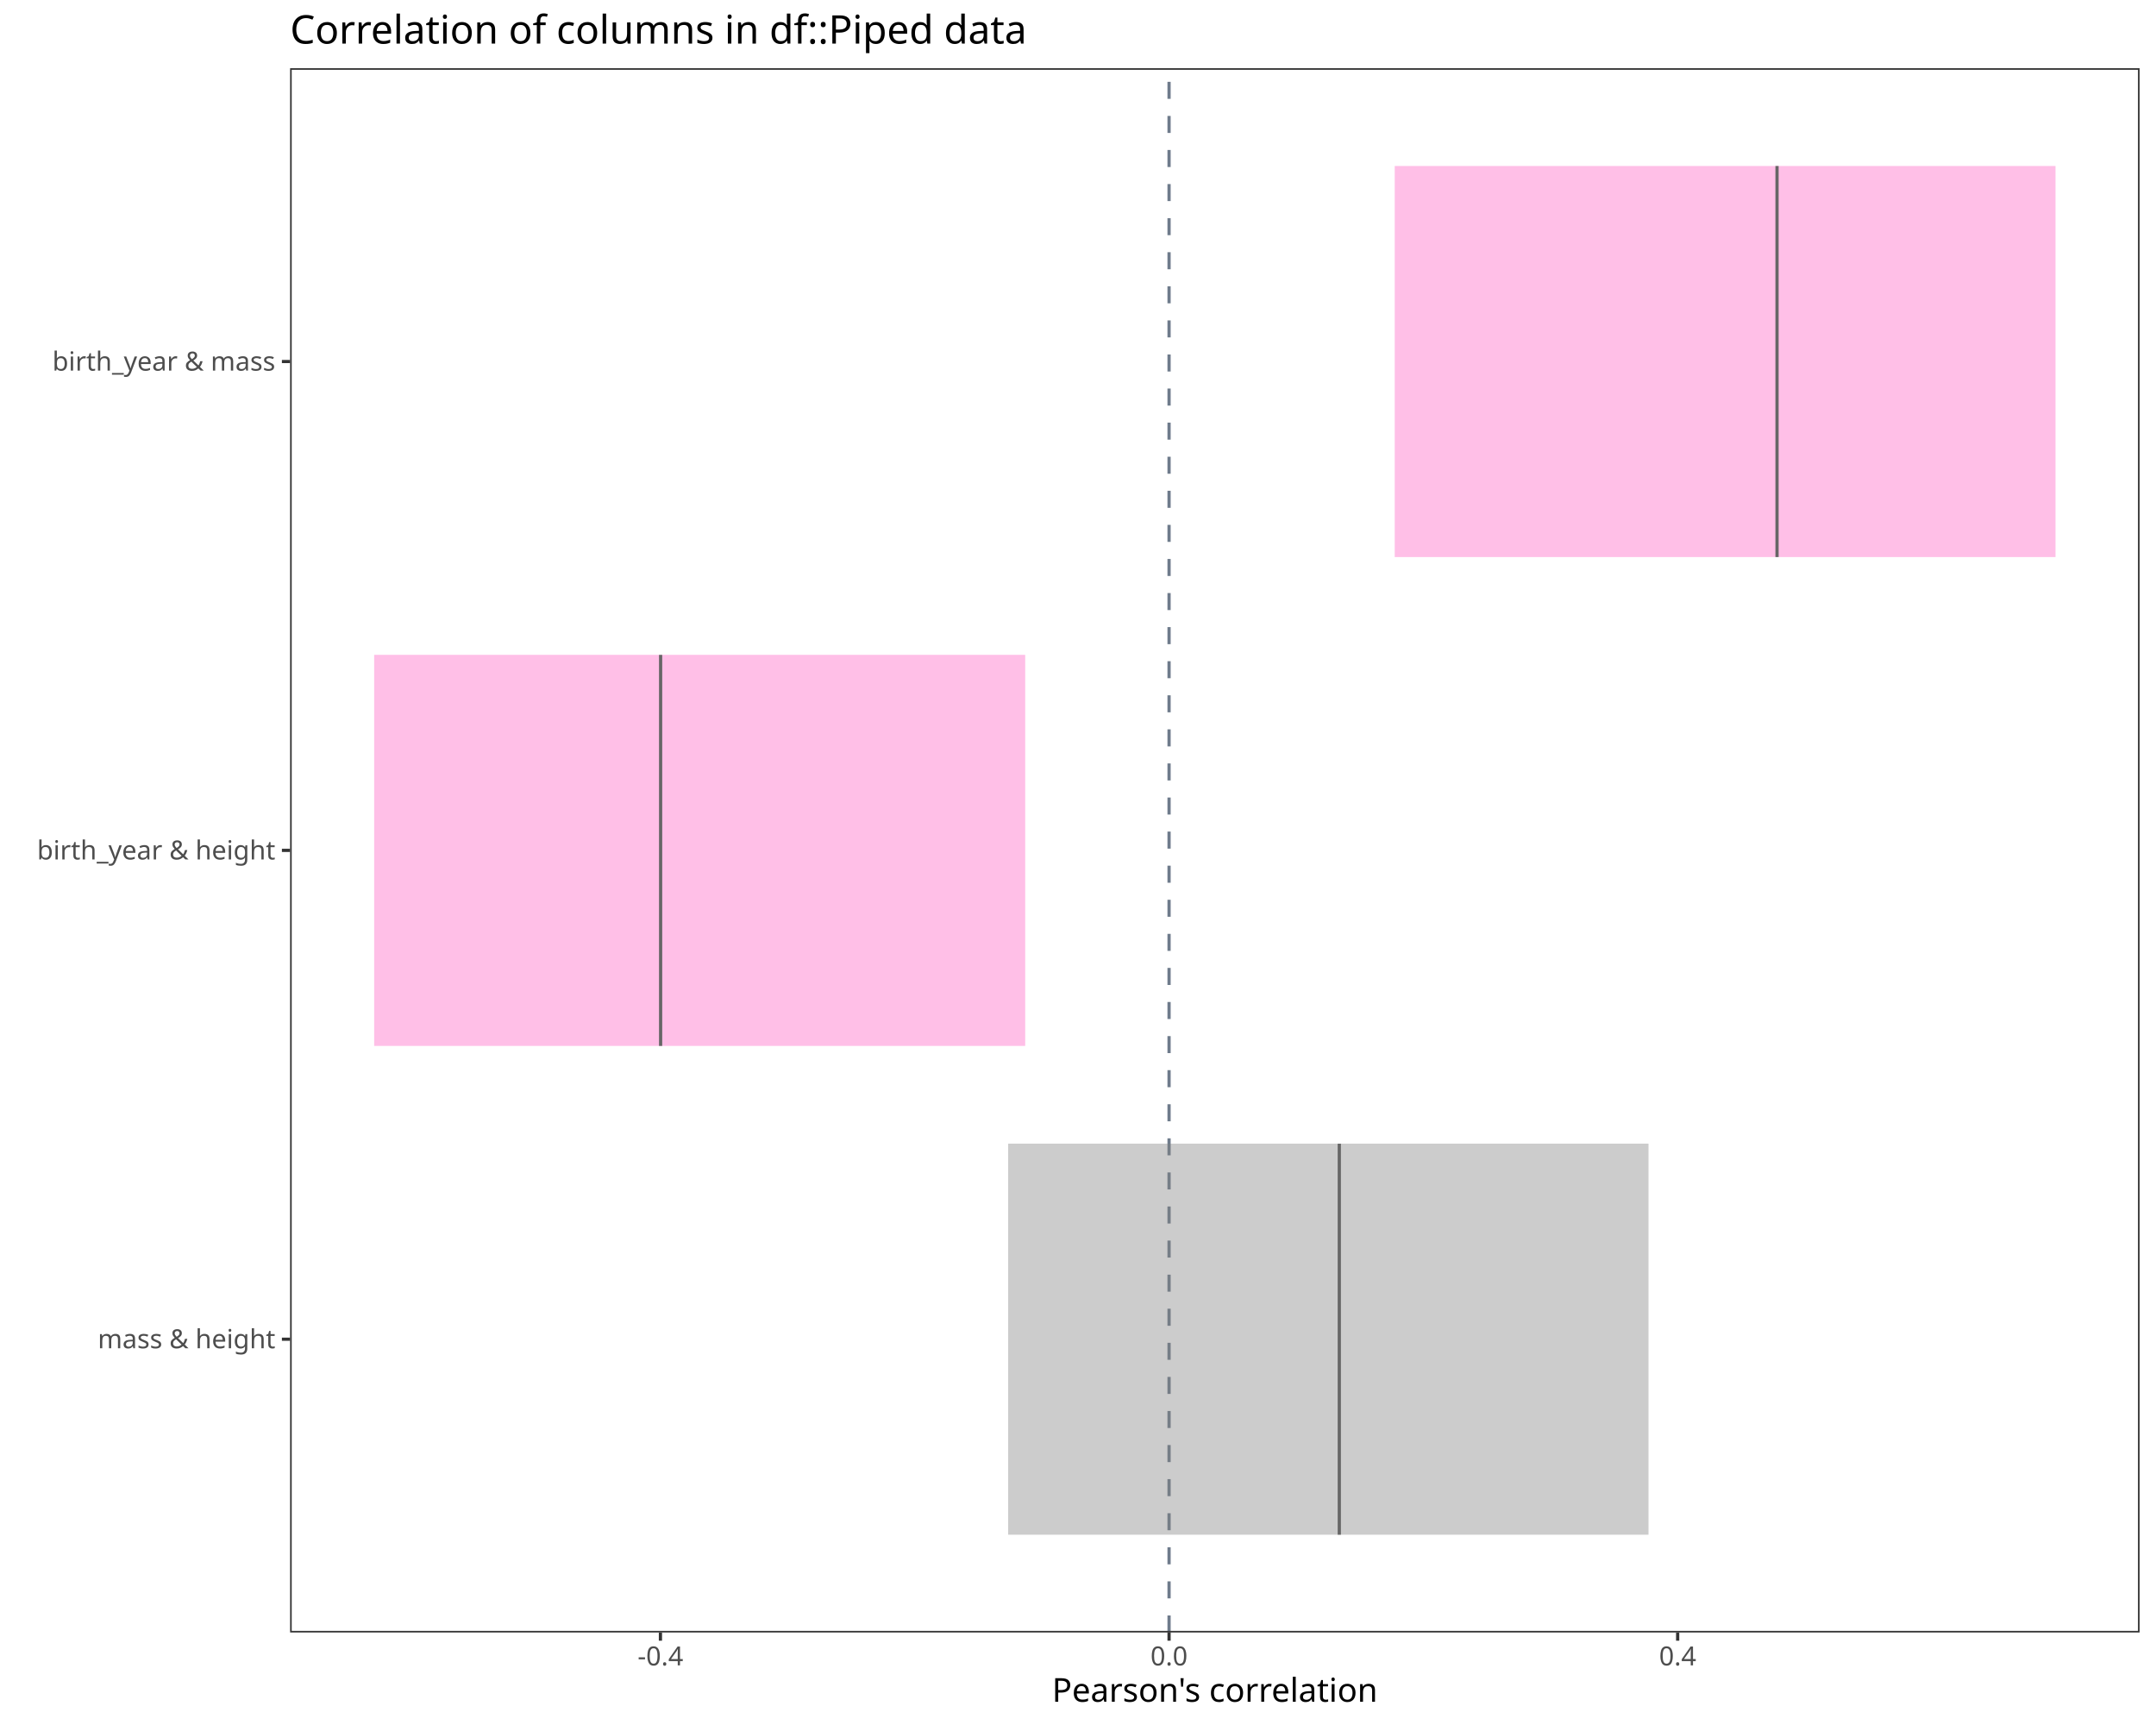
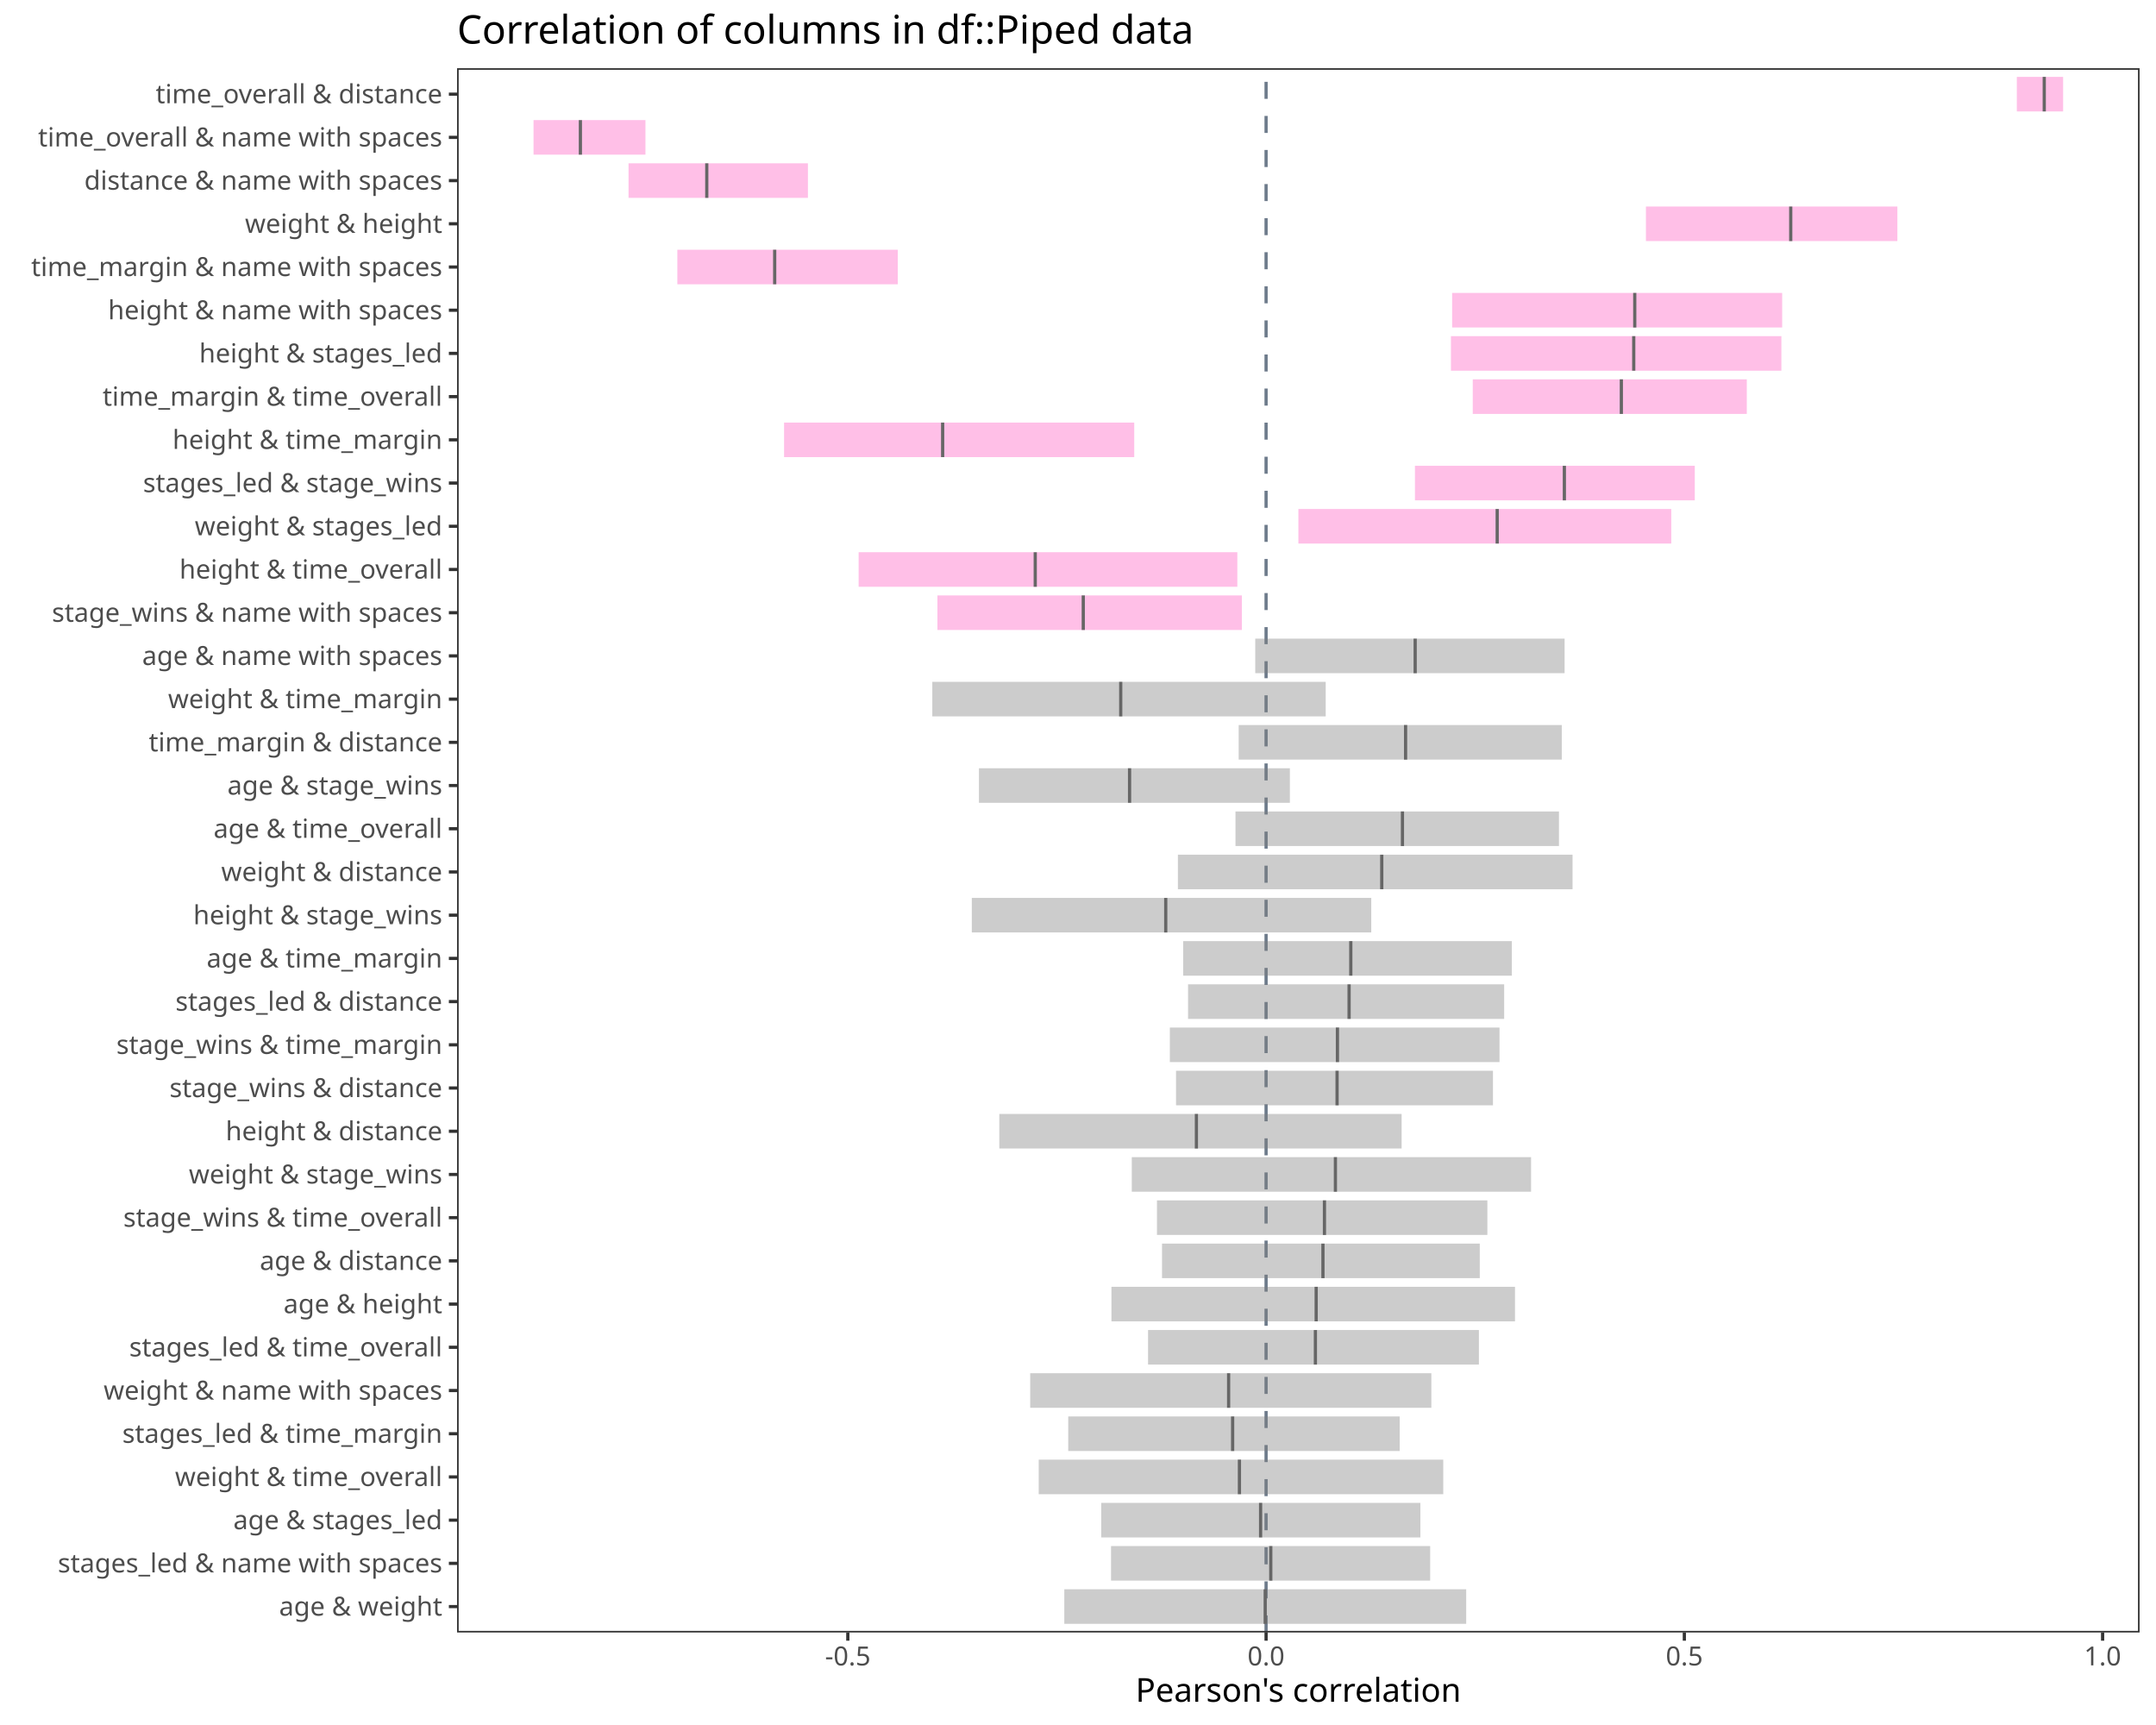
<svg xmlns="http://www.w3.org/2000/svg" class="svglite" data-engine-version="2.0" width="720.00pt" height="576.00pt" viewBox="0 0 720.00 576.00">
  <defs>
    <style type="text/css">
    .svglite line, .svglite polyline, .svglite polygon, .svglite path, .svglite rect, .svglite circle {
      fill: none;
      stroke: #000000;
      stroke-linecap: round;
      stroke-linejoin: round;
      stroke-miterlimit: 10.00;
    }
  </style>
  </defs>
  <rect width="100%" height="100%" style="stroke: none; fill: #FFFFFF;" />
  <defs>
    <clipPath id="cpMC4wMHw3MjAuMDB8MC4wMHw1NzYuMDA=">
      <rect x="0.00" y="0.00" width="720.00" height="576.00" />
    </clipPath>
  </defs>
  <g clip-path="url(#cpMC4wMHw3MjAuMDB8MC4wMHw1NzYuMDA=)">
    <rect x="0.00" y="0.00" width="720.00" height="576.00" style="stroke-width: 1.07; stroke: #FFFFFF; fill: #FFFFFF;" />
  </g>
  <defs>
-     <clipPath id="cpOTYuODh8NzE0LjUyfDIyLjc4fDU0NS4xMQ==">
-       <rect x="96.88" y="22.78" width="617.64" height="522.33" />
+     <clipPath id="cpMTUyLjY0fDcxNC41MnwyMi43OHw1NDUuMTE=">
+       <rect x="152.64" y="22.78" width="561.88" height="522.33" />
    </clipPath>
  </defs>
-   <g clip-path="url(#cpOTYuODh8NzE0LjUyfDIyLjc4fDU0NS4xMQ==)">
-     <rect x="96.88" y="22.78" width="617.64" height="522.33" style="stroke-width: 1.07; stroke: none; fill: #FFFFFF;" />
-     <line x1="390.41" y1="545.11" x2="390.41" y2="22.78" style="stroke-width: 1.07; stroke: #6E7B8B; stroke-dasharray: 5.69,5.69; stroke-linecap: butt;" />
-     <rect x="465.77" y="55.43" width="220.67" height="130.58" style="stroke-width: 1.07; stroke: none; stroke-linecap: square; stroke-linejoin: miter; fill: #FF61C3; fill-opacity: 0.40;" />
-     <rect x="124.95" y="218.66" width="217.42" height="130.58" style="stroke-width: 1.07; stroke: none; stroke-linecap: square; stroke-linejoin: miter; fill: #FF61C3; fill-opacity: 0.40;" />
-     <rect x="336.68" y="381.88" width="213.84" height="130.58" style="stroke-width: 1.07; stroke: none; stroke-linecap: square; stroke-linejoin: miter; fill: #7F7F7F; fill-opacity: 0.40;" />
-     <line x1="593.44" y1="186.01" x2="593.44" y2="55.43" style="stroke-width: 1.07; stroke: #666666; stroke-linecap: butt;" />
-     <line x1="220.61" y1="349.24" x2="220.61" y2="218.66" style="stroke-width: 1.07; stroke: #666666; stroke-linecap: butt;" />
-     <line x1="447.26" y1="512.47" x2="447.26" y2="381.88" style="stroke-width: 1.07; stroke: #666666; stroke-linecap: butt;" />
-     <rect x="96.88" y="22.78" width="617.64" height="522.33" style="stroke-width: 1.07; stroke: #333333;" />
+   <g clip-path="url(#cpMTUyLjY0fDcxNC41MnwyMi43OHw1NDUuMTE=)">
+     <rect x="152.64" y="22.78" width="561.88" height="522.33" style="stroke-width: 1.07; stroke: none; fill: #FFFFFF;" />
+     <line x1="422.81" y1="545.11" x2="422.81" y2="22.78" style="stroke-width: 1.07; stroke: #6E7B8B; stroke-dasharray: 5.69,5.69; stroke-linecap: butt;" />
+     <rect x="673.52" y="25.67" width="15.46" height="11.54" style="stroke-width: 1.07; stroke: none; stroke-linecap: square; stroke-linejoin: miter; fill: #FF61C3; fill-opacity: 0.40;" />
+     <rect x="178.18" y="40.10" width="37.37" height="11.54" style="stroke-width: 1.07; stroke: none; stroke-linecap: square; stroke-linejoin: miter; fill: #FF61C3; fill-opacity: 0.40;" />
+     <rect x="209.90" y="54.53" width="59.91" height="11.54" style="stroke-width: 1.07; stroke: none; stroke-linecap: square; stroke-linejoin: miter; fill: #FF61C3; fill-opacity: 0.40;" />
+     <rect x="549.66" y="68.96" width="83.97" height="11.54" style="stroke-width: 1.07; stroke: none; stroke-linecap: square; stroke-linejoin: miter; fill: #FF61C3; fill-opacity: 0.40;" />
+     <rect x="226.20" y="83.39" width="73.61" height="11.54" style="stroke-width: 1.07; stroke: none; stroke-linecap: square; stroke-linejoin: miter; fill: #FF61C3; fill-opacity: 0.40;" />
+     <rect x="484.94" y="97.81" width="110.22" height="11.54" style="stroke-width: 1.07; stroke: none; stroke-linecap: square; stroke-linejoin: miter; fill: #FF61C3; fill-opacity: 0.40;" />
+     <rect x="484.54" y="112.24" width="110.36" height="11.54" style="stroke-width: 1.07; stroke: none; stroke-linecap: square; stroke-linejoin: miter; fill: #FF61C3; fill-opacity: 0.40;" />
+     <rect x="491.83" y="126.67" width="91.52" height="11.54" style="stroke-width: 1.07; stroke: none; stroke-linecap: square; stroke-linejoin: miter; fill: #FF61C3; fill-opacity: 0.40;" />
+     <rect x="261.84" y="141.10" width="116.94" height="11.54" style="stroke-width: 1.07; stroke: none; stroke-linecap: square; stroke-linejoin: miter; fill: #FF61C3; fill-opacity: 0.40;" />
+     <rect x="472.52" y="155.53" width="93.46" height="11.54" style="stroke-width: 1.07; stroke: none; stroke-linecap: square; stroke-linejoin: miter; fill: #FF61C3; fill-opacity: 0.40;" />
+     <rect x="433.60" y="169.96" width="124.52" height="11.54" style="stroke-width: 1.07; stroke: none; stroke-linecap: square; stroke-linejoin: miter; fill: #FF61C3; fill-opacity: 0.40;" />
+     <rect x="286.74" y="184.39" width="126.47" height="11.54" style="stroke-width: 1.07; stroke: none; stroke-linecap: square; stroke-linejoin: miter; fill: #FF61C3; fill-opacity: 0.40;" />
+     <rect x="313.05" y="198.82" width="101.67" height="11.54" style="stroke-width: 1.07; stroke: none; stroke-linecap: square; stroke-linejoin: miter; fill: #FF61C3; fill-opacity: 0.40;" />
+     <rect x="419.19" y="213.25" width="103.31" height="11.54" style="stroke-width: 1.07; stroke: none; stroke-linecap: square; stroke-linejoin: miter; fill: #7F7F7F; fill-opacity: 0.40;" />
+     <rect x="311.34" y="227.67" width="131.38" height="11.54" style="stroke-width: 1.07; stroke: none; stroke-linecap: square; stroke-linejoin: miter; fill: #7F7F7F; fill-opacity: 0.40;" />
+     <rect x="413.66" y="242.10" width="107.90" height="11.54" style="stroke-width: 1.07; stroke: none; stroke-linecap: square; stroke-linejoin: miter; fill: #7F7F7F; fill-opacity: 0.40;" />
+     <rect x="326.92" y="256.53" width="103.84" height="11.54" style="stroke-width: 1.07; stroke: none; stroke-linecap: square; stroke-linejoin: miter; fill: #7F7F7F; fill-opacity: 0.40;" />
+     <rect x="412.59" y="270.96" width="108.03" height="11.54" style="stroke-width: 1.07; stroke: none; stroke-linecap: square; stroke-linejoin: miter; fill: #7F7F7F; fill-opacity: 0.40;" />
+     <rect x="393.36" y="285.39" width="131.79" height="11.54" style="stroke-width: 1.07; stroke: none; stroke-linecap: square; stroke-linejoin: miter; fill: #7F7F7F; fill-opacity: 0.40;" />
+     <rect x="324.54" y="299.82" width="133.40" height="11.54" style="stroke-width: 1.07; stroke: none; stroke-linecap: square; stroke-linejoin: miter; fill: #7F7F7F; fill-opacity: 0.40;" />
+     <rect x="395.12" y="314.25" width="109.77" height="11.54" style="stroke-width: 1.07; stroke: none; stroke-linecap: square; stroke-linejoin: miter; fill: #7F7F7F; fill-opacity: 0.40;" />
+     <rect x="396.75" y="328.68" width="105.57" height="11.54" style="stroke-width: 1.07; stroke: none; stroke-linecap: square; stroke-linejoin: miter; fill: #7F7F7F; fill-opacity: 0.40;" />
+     <rect x="390.67" y="343.11" width="110.09" height="11.54" style="stroke-width: 1.07; stroke: none; stroke-linecap: square; stroke-linejoin: miter; fill: #7F7F7F; fill-opacity: 0.40;" />
+     <rect x="392.74" y="357.54" width="105.84" height="11.54" style="stroke-width: 1.07; stroke: none; stroke-linecap: square; stroke-linejoin: miter; fill: #7F7F7F; fill-opacity: 0.40;" />
+     <rect x="333.72" y="371.96" width="134.35" height="11.54" style="stroke-width: 1.07; stroke: none; stroke-linecap: square; stroke-linejoin: miter; fill: #7F7F7F; fill-opacity: 0.40;" />
+     <rect x="377.96" y="386.39" width="133.34" height="11.54" style="stroke-width: 1.07; stroke: none; stroke-linecap: square; stroke-linejoin: miter; fill: #7F7F7F; fill-opacity: 0.40;" />
+     <rect x="386.37" y="400.82" width="110.34" height="11.54" style="stroke-width: 1.07; stroke: none; stroke-linecap: square; stroke-linejoin: miter; fill: #7F7F7F; fill-opacity: 0.40;" />
+     <rect x="388.06" y="415.25" width="106.11" height="11.54" style="stroke-width: 1.07; stroke: none; stroke-linecap: square; stroke-linejoin: miter; fill: #7F7F7F; fill-opacity: 0.40;" />
+     <rect x="371.17" y="429.68" width="134.77" height="11.54" style="stroke-width: 1.07; stroke: none; stroke-linecap: square; stroke-linejoin: miter; fill: #7F7F7F; fill-opacity: 0.40;" />
+     <rect x="383.39" y="444.11" width="110.49" height="11.54" style="stroke-width: 1.07; stroke: none; stroke-linecap: square; stroke-linejoin: miter; fill: #7F7F7F; fill-opacity: 0.40;" />
+     <rect x="344.04" y="458.54" width="133.96" height="11.54" style="stroke-width: 1.07; stroke: none; stroke-linecap: square; stroke-linejoin: miter; fill: #7F7F7F; fill-opacity: 0.40;" />
+     <rect x="356.74" y="472.97" width="110.69" height="11.54" style="stroke-width: 1.07; stroke: none; stroke-linecap: square; stroke-linejoin: miter; fill: #7F7F7F; fill-opacity: 0.40;" />
+     <rect x="346.88" y="487.40" width="135.10" height="11.54" style="stroke-width: 1.07; stroke: none; stroke-linecap: square; stroke-linejoin: miter; fill: #7F7F7F; fill-opacity: 0.40;" />
+     <rect x="367.76" y="501.83" width="106.58" height="11.54" style="stroke-width: 1.07; stroke: none; stroke-linecap: square; stroke-linejoin: miter; fill: #7F7F7F; fill-opacity: 0.40;" />
+     <rect x="371.03" y="516.25" width="106.58" height="11.54" style="stroke-width: 1.07; stroke: none; stroke-linecap: square; stroke-linejoin: miter; fill: #7F7F7F; fill-opacity: 0.40;" />
+     <rect x="355.43" y="530.68" width="134.21" height="11.54" style="stroke-width: 1.07; stroke: none; stroke-linecap: square; stroke-linejoin: miter; fill: #7F7F7F; fill-opacity: 0.40;" />
+     <line x1="682.68" y1="37.21" x2="682.68" y2="25.67" style="stroke-width: 1.07; stroke: #666666; stroke-linecap: butt;" />
+     <line x1="193.82" y1="51.64" x2="193.82" y2="40.10" style="stroke-width: 1.07; stroke: #666666; stroke-linecap: butt;" />
+     <line x1="236.03" y1="66.07" x2="236.03" y2="54.53" style="stroke-width: 1.07; stroke: #666666; stroke-linecap: butt;" />
+     <line x1="598.02" y1="80.50" x2="598.02" y2="68.96" style="stroke-width: 1.07; stroke: #666666; stroke-linecap: butt;" />
+     <line x1="258.71" y1="94.93" x2="258.71" y2="83.39" style="stroke-width: 1.07; stroke: #666666; stroke-linecap: butt;" />
+     <line x1="545.93" y1="109.36" x2="545.93" y2="97.81" style="stroke-width: 1.07; stroke: #666666; stroke-linecap: butt;" />
+     <line x1="545.59" y1="123.79" x2="545.59" y2="112.24" style="stroke-width: 1.07; stroke: #666666; stroke-linecap: butt;" />
+     <line x1="541.45" y1="138.22" x2="541.45" y2="126.67" style="stroke-width: 1.07; stroke: #666666; stroke-linecap: butt;" />
+     <line x1="314.80" y1="152.64" x2="314.80" y2="141.10" style="stroke-width: 1.07; stroke: #666666; stroke-linecap: butt;" />
+     <line x1="522.42" y1="167.07" x2="522.42" y2="155.53" style="stroke-width: 1.07; stroke: #666666; stroke-linecap: butt;" />
+     <line x1="499.99" y1="181.50" x2="499.99" y2="169.96" style="stroke-width: 1.07; stroke: #666666; stroke-linecap: butt;" />
+     <line x1="345.72" y1="195.93" x2="345.72" y2="184.39" style="stroke-width: 1.07; stroke: #666666; stroke-linecap: butt;" />
+     <line x1="361.76" y1="210.36" x2="361.76" y2="198.82" style="stroke-width: 1.07; stroke: #666666; stroke-linecap: butt;" />
+     <line x1="472.60" y1="224.79" x2="472.60" y2="213.25" style="stroke-width: 1.07; stroke: #666666; stroke-linecap: butt;" />
+     <line x1="374.27" y1="239.22" x2="374.27" y2="227.67" style="stroke-width: 1.07; stroke: #666666; stroke-linecap: butt;" />
+     <line x1="469.40" y1="253.65" x2="469.40" y2="242.10" style="stroke-width: 1.07; stroke: #666666; stroke-linecap: butt;" />
+     <line x1="377.22" y1="268.08" x2="377.22" y2="256.53" style="stroke-width: 1.07; stroke: #666666; stroke-linecap: butt;" />
+     <line x1="468.35" y1="282.51" x2="468.35" y2="270.96" style="stroke-width: 1.07; stroke: #666666; stroke-linecap: butt;" />
+     <line x1="461.44" y1="296.93" x2="461.44" y2="285.39" style="stroke-width: 1.07; stroke: #666666; stroke-linecap: butt;" />
+     <line x1="389.30" y1="311.36" x2="389.30" y2="299.82" style="stroke-width: 1.07; stroke: #666666; stroke-linecap: butt;" />
+     <line x1="451.10" y1="325.79" x2="451.10" y2="314.25" style="stroke-width: 1.07; stroke: #666666; stroke-linecap: butt;" />
+     <line x1="450.53" y1="340.22" x2="450.53" y2="328.68" style="stroke-width: 1.07; stroke: #666666; stroke-linecap: butt;" />
+     <line x1="446.64" y1="354.65" x2="446.64" y2="343.11" style="stroke-width: 1.07; stroke: #666666; stroke-linecap: butt;" />
+     <line x1="446.52" y1="369.08" x2="446.52" y2="357.54" style="stroke-width: 1.07; stroke: #666666; stroke-linecap: butt;" />
+     <line x1="399.54" y1="383.51" x2="399.54" y2="371.96" style="stroke-width: 1.07; stroke: #666666; stroke-linecap: butt;" />
+     <line x1="445.96" y1="397.94" x2="445.96" y2="386.39" style="stroke-width: 1.07; stroke: #666666; stroke-linecap: butt;" />
+     <line x1="442.30" y1="412.37" x2="442.30" y2="400.82" style="stroke-width: 1.07; stroke: #666666; stroke-linecap: butt;" />
+     <line x1="441.80" y1="426.79" x2="441.80" y2="415.25" style="stroke-width: 1.07; stroke: #666666; stroke-linecap: butt;" />
+     <line x1="439.54" y1="441.22" x2="439.54" y2="429.68" style="stroke-width: 1.07; stroke: #666666; stroke-linecap: butt;" />
+     <line x1="439.28" y1="455.65" x2="439.28" y2="444.11" style="stroke-width: 1.07; stroke: #666666; stroke-linecap: butt;" />
+     <line x1="410.30" y1="470.08" x2="410.30" y2="458.54" style="stroke-width: 1.07; stroke: #666666; stroke-linecap: butt;" />
+     <line x1="411.64" y1="484.51" x2="411.64" y2="472.97" style="stroke-width: 1.07; stroke: #666666; stroke-linecap: butt;" />
+     <line x1="413.91" y1="498.94" x2="413.91" y2="487.40" style="stroke-width: 1.07; stroke: #666666; stroke-linecap: butt;" />
+     <line x1="420.98" y1="513.37" x2="420.98" y2="501.83" style="stroke-width: 1.07; stroke: #666666; stroke-linecap: butt;" />
+     <line x1="424.38" y1="527.80" x2="424.38" y2="516.25" style="stroke-width: 1.07; stroke: #666666; stroke-linecap: butt;" />
+     <line x1="422.52" y1="542.23" x2="422.52" y2="530.68" style="stroke-width: 1.07; stroke: #666666; stroke-linecap: butt;" />
+     <rect x="152.64" y="22.78" width="561.88" height="522.33" style="stroke-width: 1.07; stroke: #333333;" />
  </g>
  <g clip-path="url(#cpMC4wMHw3MjAuMDB8MC4wMHw1NzYuMDA=)">
-     <text x="91.95" y="450.20" text-anchor="end" style="font-size: 8.80px; fill: #4D4D4D; font-family: sans;" textLength="55.77px" lengthAdjust="spacingAndGlyphs">mass &amp; height</text>
-     <text x="91.95" y="286.98" text-anchor="end" style="font-size: 8.80px; fill: #4D4D4D; font-family: sans;" textLength="73.87px" lengthAdjust="spacingAndGlyphs">birth_year &amp; height</text>
-     <text x="91.95" y="123.75" text-anchor="end" style="font-size: 8.80px; fill: #4D4D4D; font-family: sans;" textLength="70.93px" lengthAdjust="spacingAndGlyphs">birth_year &amp; mass</text>
-     <polyline points="94.14,447.18 96.88,447.18 " style="stroke-width: 1.07; stroke: #333333; stroke-linecap: butt;" />
-     <polyline points="94.14,283.95 96.88,283.95 " style="stroke-width: 1.07; stroke: #333333; stroke-linecap: butt;" />
-     <polyline points="94.14,120.72 96.88,120.72 " style="stroke-width: 1.07; stroke: #333333; stroke-linecap: butt;" />
-     <polyline points="220.55,547.85 220.55,545.11 " style="stroke-width: 1.07; stroke: #333333; stroke-linecap: butt;" />
-     <polyline points="390.41,547.85 390.41,545.11 " style="stroke-width: 1.07; stroke: #333333; stroke-linecap: butt;" />
-     <polyline points="560.26,547.85 560.26,545.11 " style="stroke-width: 1.07; stroke: #333333; stroke-linecap: butt;" />
-     <text x="220.55" y="556.10" text-anchor="middle" style="font-size: 8.80px; fill: #4D4D4D; font-family: sans;" textLength="15.16px" lengthAdjust="spacingAndGlyphs">-0.4</text>
-     <text x="390.41" y="556.10" text-anchor="middle" style="font-size: 8.80px; fill: #4D4D4D; font-family: sans;" textLength="12.23px" lengthAdjust="spacingAndGlyphs">0.0</text>
-     <text x="560.26" y="556.10" text-anchor="middle" style="font-size: 8.80px; fill: #4D4D4D; font-family: sans;" textLength="12.23px" lengthAdjust="spacingAndGlyphs">0.4</text>
-     <text x="405.70" y="568.24" text-anchor="middle" style="font-size: 11.00px; font-family: sans;" textLength="103.00px" lengthAdjust="spacingAndGlyphs">Pearson's correlation</text>
-     <text x="96.88" y="14.56" style="font-size: 13.20px; font-family: sans;" textLength="231.15px" lengthAdjust="spacingAndGlyphs">Correlation of columns in df::Piped data</text>
+     <text x="147.71" y="539.48" text-anchor="end" style="font-size: 8.80px; fill: #4D4D4D; font-family: sans;" textLength="50.88px" lengthAdjust="spacingAndGlyphs">age &amp; weight</text>
+     <text x="147.71" y="525.05" text-anchor="end" style="font-size: 8.80px; fill: #4D4D4D; font-family: sans;" textLength="123.78px" lengthAdjust="spacingAndGlyphs">stages_led &amp; name with spaces</text>
+     <text x="147.71" y="510.63" text-anchor="end" style="font-size: 8.80px; fill: #4D4D4D; font-family: sans;" textLength="68.02px" lengthAdjust="spacingAndGlyphs">age &amp; stages_led</text>
+     <text x="147.71" y="496.20" text-anchor="end" style="font-size: 8.80px; fill: #4D4D4D; font-family: sans;" textLength="83.65px" lengthAdjust="spacingAndGlyphs">weight &amp; time_overall</text>
+     <text x="147.71" y="481.77" text-anchor="end" style="font-size: 8.80px; fill: #4D4D4D; font-family: sans;" textLength="101.76px" lengthAdjust="spacingAndGlyphs">stages_led &amp; time_margin</text>
+     <text x="147.71" y="467.34" text-anchor="end" style="font-size: 8.80px; fill: #4D4D4D; font-family: sans;" textLength="106.65px" lengthAdjust="spacingAndGlyphs">weight &amp; name with spaces</text>
+     <text x="147.71" y="452.91" text-anchor="end" style="font-size: 8.80px; fill: #4D4D4D; font-family: sans;" textLength="100.78px" lengthAdjust="spacingAndGlyphs">stages_led &amp; time_overall</text>
+     <text x="147.71" y="438.48" text-anchor="end" style="font-size: 8.80px; fill: #4D4D4D; font-family: sans;" textLength="49.42px" lengthAdjust="spacingAndGlyphs">age &amp; height</text>
+     <text x="147.71" y="424.05" text-anchor="end" style="font-size: 8.80px; fill: #4D4D4D; font-family: sans;" textLength="58.23px" lengthAdjust="spacingAndGlyphs">age &amp; distance</text>
+     <text x="147.71" y="409.62" text-anchor="end" style="font-size: 8.80px; fill: #4D4D4D; font-family: sans;" textLength="102.24px" lengthAdjust="spacingAndGlyphs">stage_wins &amp; time_overall</text>
+     <text x="147.71" y="395.19" text-anchor="end" style="font-size: 8.80px; fill: #4D4D4D; font-family: sans;" textLength="80.23px" lengthAdjust="spacingAndGlyphs">weight &amp; stage_wins</text>
+     <text x="147.71" y="380.76" text-anchor="end" style="font-size: 8.80px; fill: #4D4D4D; font-family: sans;" textLength="67.52px" lengthAdjust="spacingAndGlyphs">height &amp; distance</text>
+     <text x="147.71" y="366.34" text-anchor="end" style="font-size: 8.80px; fill: #4D4D4D; font-family: sans;" textLength="87.58px" lengthAdjust="spacingAndGlyphs">stage_wins &amp; distance</text>
+     <text x="147.71" y="351.91" text-anchor="end" style="font-size: 8.80px; fill: #4D4D4D; font-family: sans;" textLength="103.22px" lengthAdjust="spacingAndGlyphs">stage_wins &amp; time_margin</text>
+     <text x="147.71" y="337.48" text-anchor="end" style="font-size: 8.80px; fill: #4D4D4D; font-family: sans;" textLength="86.12px" lengthAdjust="spacingAndGlyphs">stages_led &amp; distance</text>
+     <text x="147.71" y="323.05" text-anchor="end" style="font-size: 8.80px; fill: #4D4D4D; font-family: sans;" textLength="73.87px" lengthAdjust="spacingAndGlyphs">age &amp; time_margin</text>
+     <text x="147.71" y="308.62" text-anchor="end" style="font-size: 8.80px; fill: #4D4D4D; font-family: sans;" textLength="78.77px" lengthAdjust="spacingAndGlyphs">height &amp; stage_wins</text>
+     <text x="147.71" y="294.19" text-anchor="end" style="font-size: 8.80px; fill: #4D4D4D; font-family: sans;" textLength="68.98px" lengthAdjust="spacingAndGlyphs">weight &amp; distance</text>
+     <text x="147.71" y="279.76" text-anchor="end" style="font-size: 8.80px; fill: #4D4D4D; font-family: sans;" textLength="72.89px" lengthAdjust="spacingAndGlyphs">age &amp; time_overall</text>
+     <text x="147.71" y="265.33" text-anchor="end" style="font-size: 8.80px; fill: #4D4D4D; font-family: sans;" textLength="69.48px" lengthAdjust="spacingAndGlyphs">age &amp; stage_wins</text>
+     <text x="147.71" y="250.90" text-anchor="end" style="font-size: 8.80px; fill: #4D4D4D; font-family: sans;" textLength="91.97px" lengthAdjust="spacingAndGlyphs">time_margin &amp; distance</text>
+     <text x="147.71" y="236.47" text-anchor="end" style="font-size: 8.80px; fill: #4D4D4D; font-family: sans;" textLength="84.62px" lengthAdjust="spacingAndGlyphs">weight &amp; time_margin</text>
+     <text x="147.71" y="222.05" text-anchor="end" style="font-size: 8.80px; fill: #4D4D4D; font-family: sans;" textLength="95.90px" lengthAdjust="spacingAndGlyphs">age &amp; name with spaces</text>
+     <text x="147.71" y="207.62" text-anchor="end" style="font-size: 8.80px; fill: #4D4D4D; font-family: sans;" textLength="125.25px" lengthAdjust="spacingAndGlyphs">stage_wins &amp; name with spaces</text>
+     <text x="147.71" y="193.19" text-anchor="end" style="font-size: 8.80px; fill: #4D4D4D; font-family: sans;" textLength="82.18px" lengthAdjust="spacingAndGlyphs">height &amp; time_overall</text>
+     <text x="147.71" y="178.76" text-anchor="end" style="font-size: 8.80px; fill: #4D4D4D; font-family: sans;" textLength="78.77px" lengthAdjust="spacingAndGlyphs">weight &amp; stages_led</text>
+     <text x="147.71" y="164.33" text-anchor="end" style="font-size: 8.80px; fill: #4D4D4D; font-family: sans;" textLength="97.37px" lengthAdjust="spacingAndGlyphs">stages_led &amp; stage_wins</text>
+     <text x="147.71" y="149.90" text-anchor="end" style="font-size: 8.80px; fill: #4D4D4D; font-family: sans;" textLength="83.16px" lengthAdjust="spacingAndGlyphs">height &amp; time_margin</text>
+     <text x="147.71" y="135.47" text-anchor="end" style="font-size: 8.80px; fill: #4D4D4D; font-family: sans;" textLength="106.63px" lengthAdjust="spacingAndGlyphs">time_margin &amp; time_overall</text>
+     <text x="147.71" y="121.04" text-anchor="end" style="font-size: 8.80px; fill: #4D4D4D; font-family: sans;" textLength="77.31px" lengthAdjust="spacingAndGlyphs">height &amp; stages_led</text>
+     <text x="147.71" y="106.61" text-anchor="end" style="font-size: 8.80px; fill: #4D4D4D; font-family: sans;" textLength="105.19px" lengthAdjust="spacingAndGlyphs">height &amp; name with spaces</text>
+     <text x="147.71" y="92.18" text-anchor="end" style="font-size: 8.80px; fill: #4D4D4D; font-family: sans;" textLength="129.63px" lengthAdjust="spacingAndGlyphs">time_margin &amp; name with spaces</text>
+     <text x="147.71" y="77.76" text-anchor="end" style="font-size: 8.80px; fill: #4D4D4D; font-family: sans;" textLength="60.18px" lengthAdjust="spacingAndGlyphs">weight &amp; height</text>
+     <text x="147.71" y="63.33" text-anchor="end" style="font-size: 8.80px; fill: #4D4D4D; font-family: sans;" textLength="114.00px" lengthAdjust="spacingAndGlyphs">distance &amp; name with spaces</text>
+     <text x="147.71" y="48.90" text-anchor="end" style="font-size: 8.80px; fill: #4D4D4D; font-family: sans;" textLength="128.66px" lengthAdjust="spacingAndGlyphs">time_overall &amp; name with spaces</text>
+     <text x="147.71" y="34.47" text-anchor="end" style="font-size: 8.80px; fill: #4D4D4D; font-family: sans;" textLength="90.99px" lengthAdjust="spacingAndGlyphs">time_overall &amp; distance</text>
+     <polyline points="149.90,536.46 152.64,536.46 " style="stroke-width: 1.07; stroke: #333333; stroke-linecap: butt;" />
+     <polyline points="149.90,522.03 152.64,522.03 " style="stroke-width: 1.07; stroke: #333333; stroke-linecap: butt;" />
+     <polyline points="149.90,507.60 152.64,507.60 " style="stroke-width: 1.07; stroke: #333333; stroke-linecap: butt;" />
+     <polyline points="149.90,493.17 152.64,493.17 " style="stroke-width: 1.07; stroke: #333333; stroke-linecap: butt;" />
+     <polyline points="149.90,478.74 152.64,478.74 " style="stroke-width: 1.07; stroke: #333333; stroke-linecap: butt;" />
+     <polyline points="149.90,464.31 152.64,464.31 " style="stroke-width: 1.07; stroke: #333333; stroke-linecap: butt;" />
+     <polyline points="149.90,449.88 152.64,449.88 " style="stroke-width: 1.07; stroke: #333333; stroke-linecap: butt;" />
+     <polyline points="149.90,435.45 152.64,435.45 " style="stroke-width: 1.07; stroke: #333333; stroke-linecap: butt;" />
+     <polyline points="149.90,421.02 152.64,421.02 " style="stroke-width: 1.07; stroke: #333333; stroke-linecap: butt;" />
+     <polyline points="149.90,406.59 152.64,406.59 " style="stroke-width: 1.07; stroke: #333333; stroke-linecap: butt;" />
+     <polyline points="149.90,392.17 152.64,392.17 " style="stroke-width: 1.07; stroke: #333333; stroke-linecap: butt;" />
+     <polyline points="149.90,377.74 152.64,377.74 " style="stroke-width: 1.07; stroke: #333333; stroke-linecap: butt;" />
+     <polyline points="149.90,363.31 152.64,363.31 " style="stroke-width: 1.07; stroke: #333333; stroke-linecap: butt;" />
+     <polyline points="149.90,348.88 152.64,348.88 " style="stroke-width: 1.07; stroke: #333333; stroke-linecap: butt;" />
+     <polyline points="149.90,334.45 152.64,334.45 " style="stroke-width: 1.07; stroke: #333333; stroke-linecap: butt;" />
+     <polyline points="149.90,320.02 152.64,320.02 " style="stroke-width: 1.07; stroke: #333333; stroke-linecap: butt;" />
+     <polyline points="149.90,305.59 152.64,305.59 " style="stroke-width: 1.07; stroke: #333333; stroke-linecap: butt;" />
+     <polyline points="149.90,291.16 152.64,291.16 " style="stroke-width: 1.07; stroke: #333333; stroke-linecap: butt;" />
+     <polyline points="149.90,276.73 152.64,276.73 " style="stroke-width: 1.07; stroke: #333333; stroke-linecap: butt;" />
+     <polyline points="149.90,262.30 152.64,262.30 " style="stroke-width: 1.07; stroke: #333333; stroke-linecap: butt;" />
+     <polyline points="149.90,247.88 152.64,247.88 " style="stroke-width: 1.07; stroke: #333333; stroke-linecap: butt;" />
+     <polyline points="149.90,233.45 152.64,233.45 " style="stroke-width: 1.07; stroke: #333333; stroke-linecap: butt;" />
+     <polyline points="149.90,219.02 152.64,219.02 " style="stroke-width: 1.07; stroke: #333333; stroke-linecap: butt;" />
+     <polyline points="149.90,204.59 152.64,204.59 " style="stroke-width: 1.07; stroke: #333333; stroke-linecap: butt;" />
+     <polyline points="149.90,190.16 152.64,190.16 " style="stroke-width: 1.07; stroke: #333333; stroke-linecap: butt;" />
+     <polyline points="149.90,175.73 152.64,175.73 " style="stroke-width: 1.07; stroke: #333333; stroke-linecap: butt;" />
+     <polyline points="149.90,161.30 152.64,161.30 " style="stroke-width: 1.07; stroke: #333333; stroke-linecap: butt;" />
+     <polyline points="149.90,146.87 152.64,146.87 " style="stroke-width: 1.07; stroke: #333333; stroke-linecap: butt;" />
+     <polyline points="149.90,132.44 152.64,132.44 " style="stroke-width: 1.07; stroke: #333333; stroke-linecap: butt;" />
+     <polyline points="149.90,118.01 152.64,118.01 " style="stroke-width: 1.07; stroke: #333333; stroke-linecap: butt;" />
+     <polyline points="149.90,103.59 152.64,103.59 " style="stroke-width: 1.07; stroke: #333333; stroke-linecap: butt;" />
+     <polyline points="149.90,89.16 152.64,89.16 " style="stroke-width: 1.07; stroke: #333333; stroke-linecap: butt;" />
+     <polyline points="149.90,74.73 152.64,74.73 " style="stroke-width: 1.07; stroke: #333333; stroke-linecap: butt;" />
+     <polyline points="149.90,60.30 152.64,60.30 " style="stroke-width: 1.07; stroke: #333333; stroke-linecap: butt;" />
+     <polyline points="149.90,45.87 152.64,45.87 " style="stroke-width: 1.07; stroke: #333333; stroke-linecap: butt;" />
+     <polyline points="149.90,31.44 152.64,31.44 " style="stroke-width: 1.07; stroke: #333333; stroke-linecap: butt;" />
+     <polyline points="283.13,547.85 283.13,545.11 " style="stroke-width: 1.07; stroke: #333333; stroke-linecap: butt;" />
+     <polyline points="422.81,547.85 422.81,545.11 " style="stroke-width: 1.07; stroke: #333333; stroke-linecap: butt;" />
+     <polyline points="562.49,547.85 562.49,545.11 " style="stroke-width: 1.07; stroke: #333333; stroke-linecap: butt;" />
+     <polyline points="702.17,547.85 702.17,545.11 " style="stroke-width: 1.07; stroke: #333333; stroke-linecap: butt;" />
+     <text x="283.13" y="556.10" text-anchor="middle" style="font-size: 8.80px; fill: #4D4D4D; font-family: sans;" textLength="15.16px" lengthAdjust="spacingAndGlyphs">-0.5</text>
+     <text x="422.81" y="556.10" text-anchor="middle" style="font-size: 8.80px; fill: #4D4D4D; font-family: sans;" textLength="12.23px" lengthAdjust="spacingAndGlyphs">0.0</text>
+     <text x="562.49" y="556.10" text-anchor="middle" style="font-size: 8.80px; fill: #4D4D4D; font-family: sans;" textLength="12.23px" lengthAdjust="spacingAndGlyphs">0.5</text>
+     <text x="702.17" y="556.10" text-anchor="middle" style="font-size: 8.80px; fill: #4D4D4D; font-family: sans;" textLength="12.23px" lengthAdjust="spacingAndGlyphs">1.0</text>
+     <text x="433.58" y="568.24" text-anchor="middle" style="font-size: 11.00px; font-family: sans;" textLength="103.00px" lengthAdjust="spacingAndGlyphs">Pearson's correlation</text>
+     <text x="152.64" y="14.56" style="font-size: 13.20px; font-family: sans;" textLength="231.15px" lengthAdjust="spacingAndGlyphs">Correlation of columns in df::Piped data</text>
  </g>
</svg>
